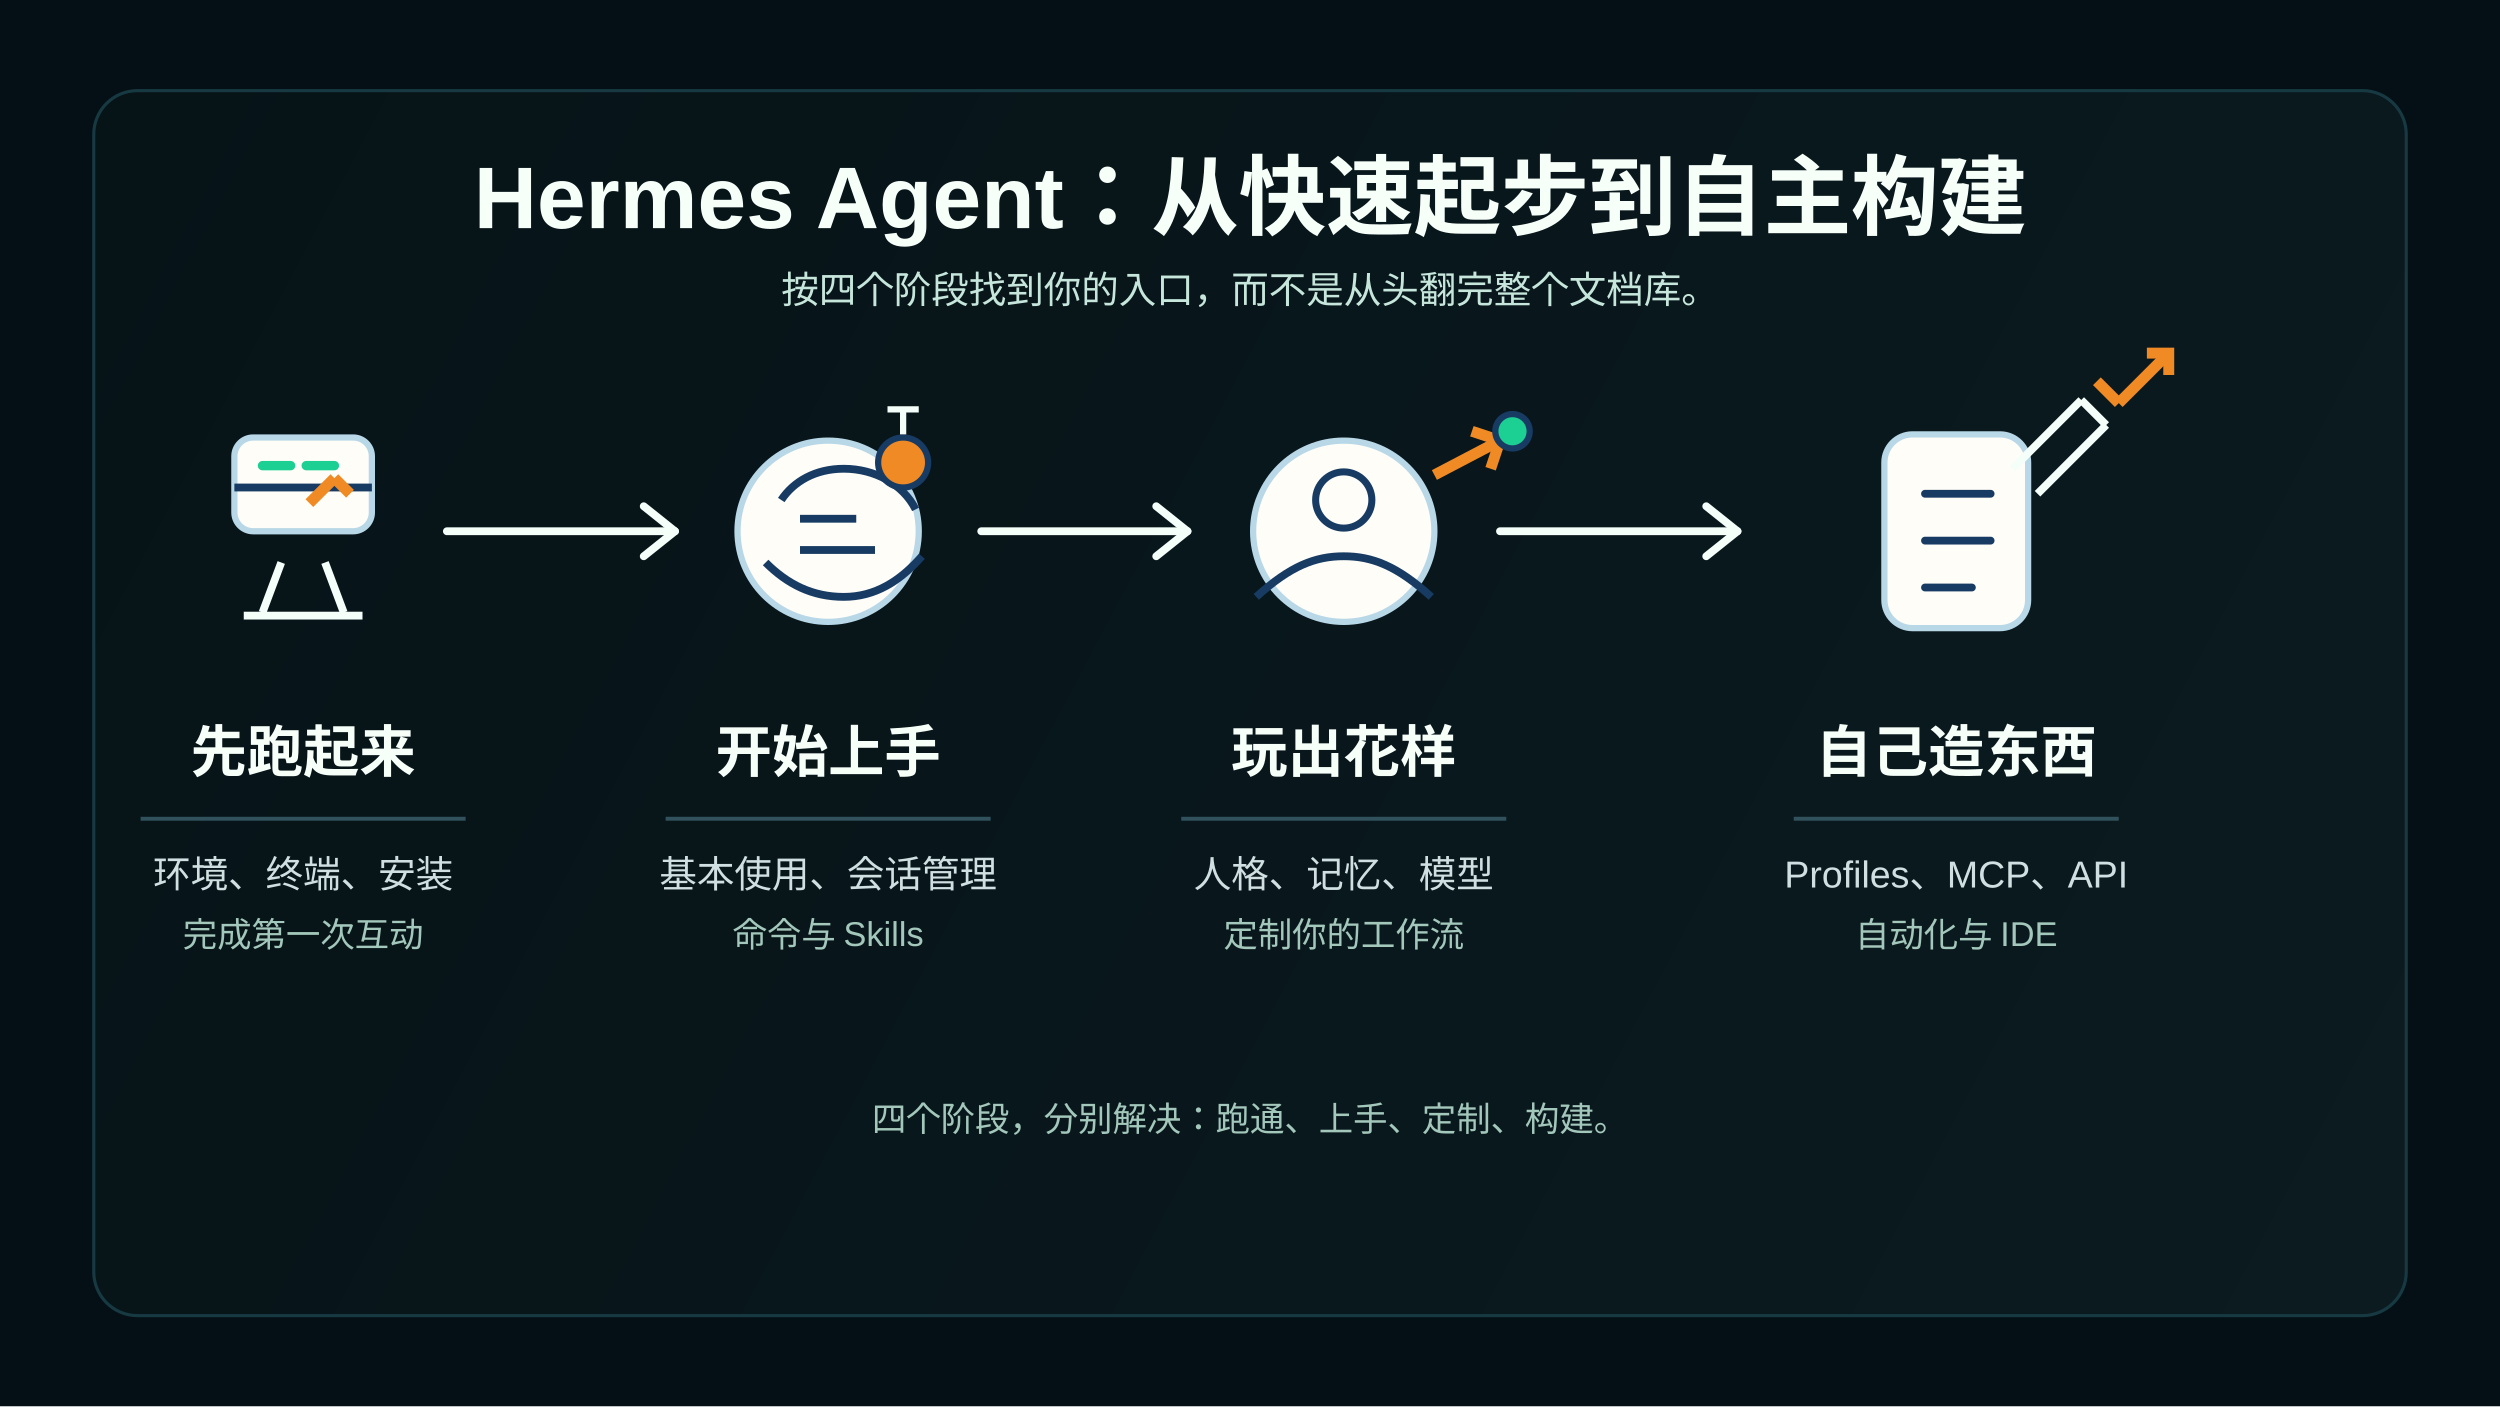
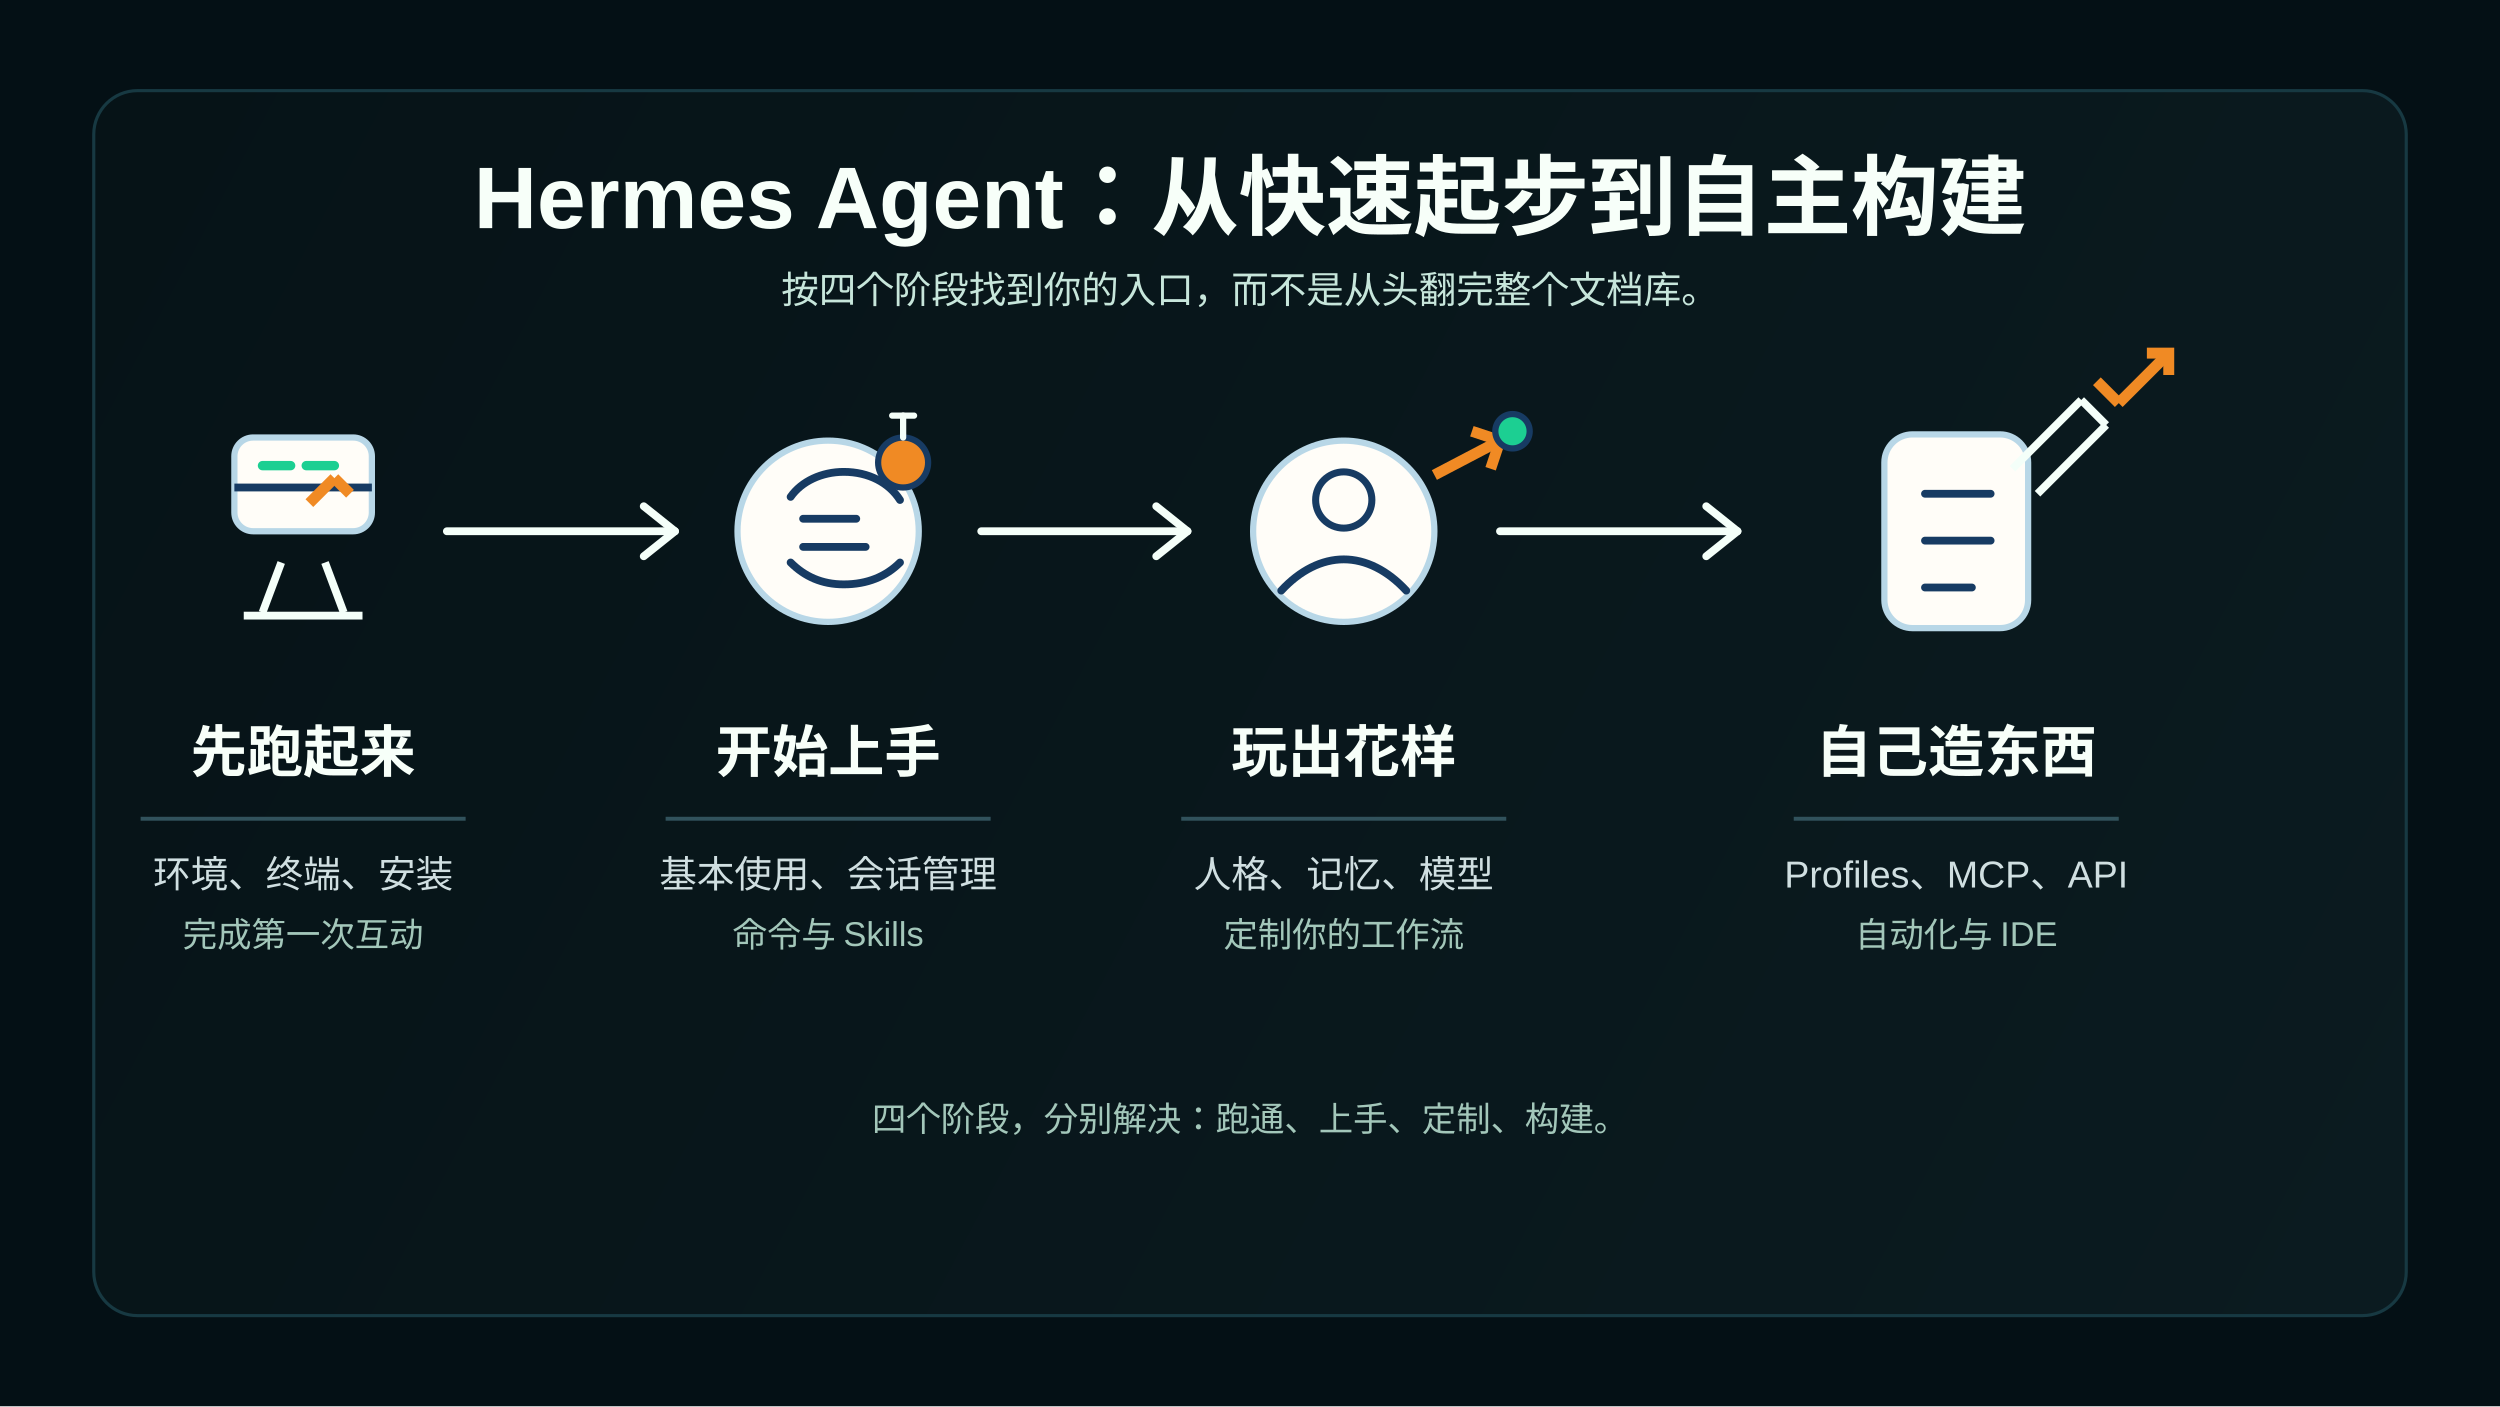
<svg xmlns="http://www.w3.org/2000/svg" width="1600" height="900" viewBox="0 0 1600 900" fill="none">
  <defs>
    <linearGradient id="bg" x1="60" y1="58" x2="1540" y2="842" gradientUnits="userSpaceOnUse">
      <stop stop-color="#061317" />
      <stop offset="1" stop-color="#0B1B20" />
    </linearGradient>
  </defs>
  <rect width="1600" height="900" fill="#041015" />
  <rect x="60" y="58" width="1480" height="784" rx="28" fill="url(#bg)" stroke="#173942" stroke-width="2" />
  <text x="800" y="146" text-anchor="middle" fill="#F7FFF9" font-size="56" font-family="Arial, PingFang SC, Microsoft YaHei, sans-serif" font-weight="700">Hermes Agent：从快速起步到自主构建</text>
  <text x="800" y="194" text-anchor="middle" fill="#C7E6DB" font-size="24" font-family="Arial, PingFang SC, Microsoft YaHei, sans-serif">按四个阶段找到你的入口，而不是从头翻完整个文档库。</text>
  <g stroke="#F4FFF9" stroke-width="5" stroke-linecap="round" stroke-linejoin="round">
    <path d="M286 340H432" />
    <path d="M412 324L432 340L412 356" />
    <path d="M628 340H760" />
    <path d="M740 324L760 340L740 356" />
    <path d="M960 340H1112" />
    <path d="M1092 324L1112 340L1092 356" />
  </g>
  <g>
    <rect x="150" y="280" width="88" height="60" rx="12" fill="#FFFDF8" stroke="#B8D7E7" stroke-width="4" />
    <path d="M150 312H238" stroke="#173B63" stroke-width="5" />
    <path d="M168 298H186" stroke="#1CCF92" stroke-width="6" stroke-linecap="round" />
    <path d="M196 298H214" stroke="#1CCF92" stroke-width="6" stroke-linecap="round" />
    <path d="M198 322L214 306" stroke="#F08A24" stroke-width="7" />
    <path d="M214 306L224 316" stroke="#F08A24" stroke-width="7" />
    <path d="M180 360L168 392" stroke="#F4FFF9" stroke-width="5" />
    <path d="M208 360L220 392" stroke="#F4FFF9" stroke-width="5" />
    <path d="M156 394H232" stroke="#F4FFF9" stroke-width="5" />
  </g>
  <g>
    <circle cx="530" cy="340" r="58" fill="#FFFDF8" stroke="#B8D7E7" stroke-width="4" />
-     <path d="M500 320C508 308 522 300 540 300C560 300 578 310 586 326" stroke="#173B63" stroke-width="5" />
-     <path d="M490 360C504 374 520 382 540 382C560 382 576 372 590 356" stroke="#173B63" stroke-width="5" />
-     <path d="M512 332H548" stroke="#173B63" stroke-width="5" />
-     <path d="M512 352H560" stroke="#173B63" stroke-width="5" />
+     <path d="M506 318C513 308 526 302 540 302C556 302 569 309 576 320" stroke="#173B63" stroke-width="5" stroke-linecap="round" />
+     <path d="M506 360C515 369 526 374 540 374C555 374 567 369 576 360" stroke="#173B63" stroke-width="5" stroke-linecap="round" />
+     <path d="M514 332H548" stroke="#173B63" stroke-width="5" stroke-linecap="round" />
+     <path d="M514 350H554" stroke="#173B63" stroke-width="5" stroke-linecap="round" />
    <circle cx="578" cy="296" r="16" fill="#F08A24" stroke="#173B63" stroke-width="4" />
-     <path d="M578 278V262" stroke="#F4FFF9" stroke-width="4" />
-     <path d="M568 262H588" stroke="#F4FFF9" stroke-width="4" />
+     <path d="M578 280V266" stroke="#F4FFF9" stroke-width="4" stroke-linecap="round" />
+     <path d="M571 266H585" stroke="#F4FFF9" stroke-width="4" stroke-linecap="round" />
  </g>
  <g>
    <circle cx="860" cy="340" r="58" fill="#FFFDF8" stroke="#B8D7E7" stroke-width="4" />
    <circle cx="860" cy="320" r="18" stroke="#173B63" stroke-width="4.5" />
-     <path d="M804 382C826 362 842 356 860 356C878 356 894 362 916 382" stroke="#173B63" stroke-width="5" />
+     <path d="M820 378C832 365 846 358 860 358C874 358 888 365 900 378" stroke="#173B63" stroke-width="5" stroke-linecap="round" />
    <path d="M918 304L960 282" stroke="#F08A24" stroke-width="7" />
    <path d="M960 282L954 300" stroke="#F08A24" stroke-width="7" />
    <path d="M960 282L942 276" stroke="#F08A24" stroke-width="7" />
    <circle cx="968" cy="276" r="11" fill="#1CCF92" stroke="#173B63" stroke-width="4" />
  </g>
  <g>
    <rect x="1206" y="278" width="92" height="124" rx="18" fill="#FFFDF8" stroke="#B8D7E7" stroke-width="4" />
    <path d="M1232 316H1274" stroke="#173B63" stroke-width="5" stroke-linecap="round" />
    <path d="M1232 346H1274" stroke="#173B63" stroke-width="5" stroke-linecap="round" />
    <path d="M1232 376H1262" stroke="#173B63" stroke-width="5" stroke-linecap="round" />
    <path d="M1288 300L1332 256" stroke="#F4FFF9" stroke-width="5" />
    <path d="M1332 256L1348 272" stroke="#F4FFF9" stroke-width="5" />
    <path d="M1348 272L1304 316" stroke="#F4FFF9" stroke-width="5" />
    <path d="M1342 244L1356 258" stroke="#F08A24" stroke-width="7" />
    <path d="M1356 258L1388 226" stroke="#F08A24" stroke-width="7" />
    <path d="M1374 226H1388V240" stroke="#F08A24" stroke-width="7" />
  </g>
  <g>
    <text x="194" y="494" text-anchor="middle" fill="#F7FFF9" font-size="36" font-family="Arial, PingFang SC, Microsoft YaHei, sans-serif" font-weight="700">先跑起来</text>
    <path d="M90 524H298" stroke="#31525C" stroke-width="2.5" />
    <text x="194" y="568" text-anchor="middle" fill="#D0DFE1" font-size="24" font-family="Arial, PingFang SC, Microsoft YaHei, sans-serif">环境、终端、安装</text>
    <text x="194" y="606" text-anchor="middle" fill="#A3C7BA" font-size="22" font-family="Arial, PingFang SC, Microsoft YaHei, sans-serif">完成第一次互动</text>
  </g>
  <g>
    <text x="530" y="494" text-anchor="middle" fill="#F7FFF9" font-size="36" font-family="Arial, PingFang SC, Microsoft YaHei, sans-serif" font-weight="700">开始上手</text>
    <path d="M426 524H634" stroke="#31525C" stroke-width="2.5" />
    <text x="530" y="568" text-anchor="middle" fill="#D0DFE1" font-size="24" font-family="Arial, PingFang SC, Microsoft YaHei, sans-serif">基本使用、会话管理</text>
    <text x="530" y="606" text-anchor="middle" fill="#A3C7BA" font-size="22" font-family="Arial, PingFang SC, Microsoft YaHei, sans-serif">命令与 Skills</text>
  </g>
  <g>
    <text x="860" y="494" text-anchor="middle" fill="#F7FFF9" font-size="36" font-family="Arial, PingFang SC, Microsoft YaHei, sans-serif" font-weight="700">玩出花样</text>
    <path d="M756 524H964" stroke="#31525C" stroke-width="2.5" />
    <text x="860" y="568" text-anchor="middle" fill="#D0DFE1" font-size="24" font-family="Arial, PingFang SC, Microsoft YaHei, sans-serif">人格、记忆、模型</text>
    <text x="860" y="606" text-anchor="middle" fill="#A3C7BA" font-size="22" font-family="Arial, PingFang SC, Microsoft YaHei, sans-serif">定制你的工作流</text>
  </g>
  <g>
    <text x="1252" y="494" text-anchor="middle" fill="#F7FFF9" font-size="36" font-family="Arial, PingFang SC, Microsoft YaHei, sans-serif" font-weight="700">自己造东西</text>
    <path d="M1148 524H1356" stroke="#31525C" stroke-width="2.5" />
    <text x="1252" y="568" text-anchor="middle" fill="#D0DFE1" font-size="24" font-family="Arial, PingFang SC, Microsoft YaHei, sans-serif">Profiles、MCP、API</text>
    <text x="1252" y="606" text-anchor="middle" fill="#A3C7BA" font-size="22" font-family="Arial, PingFang SC, Microsoft YaHei, sans-serif">自动化与 IDE</text>
  </g>
  <text x="800" y="724" text-anchor="middle" fill="#A3C7BA" font-size="22" font-family="Arial, PingFang SC, Microsoft YaHei, sans-serif">四个阶段，分别解决：跑通、上手、定制、构建。</text>
</svg>
